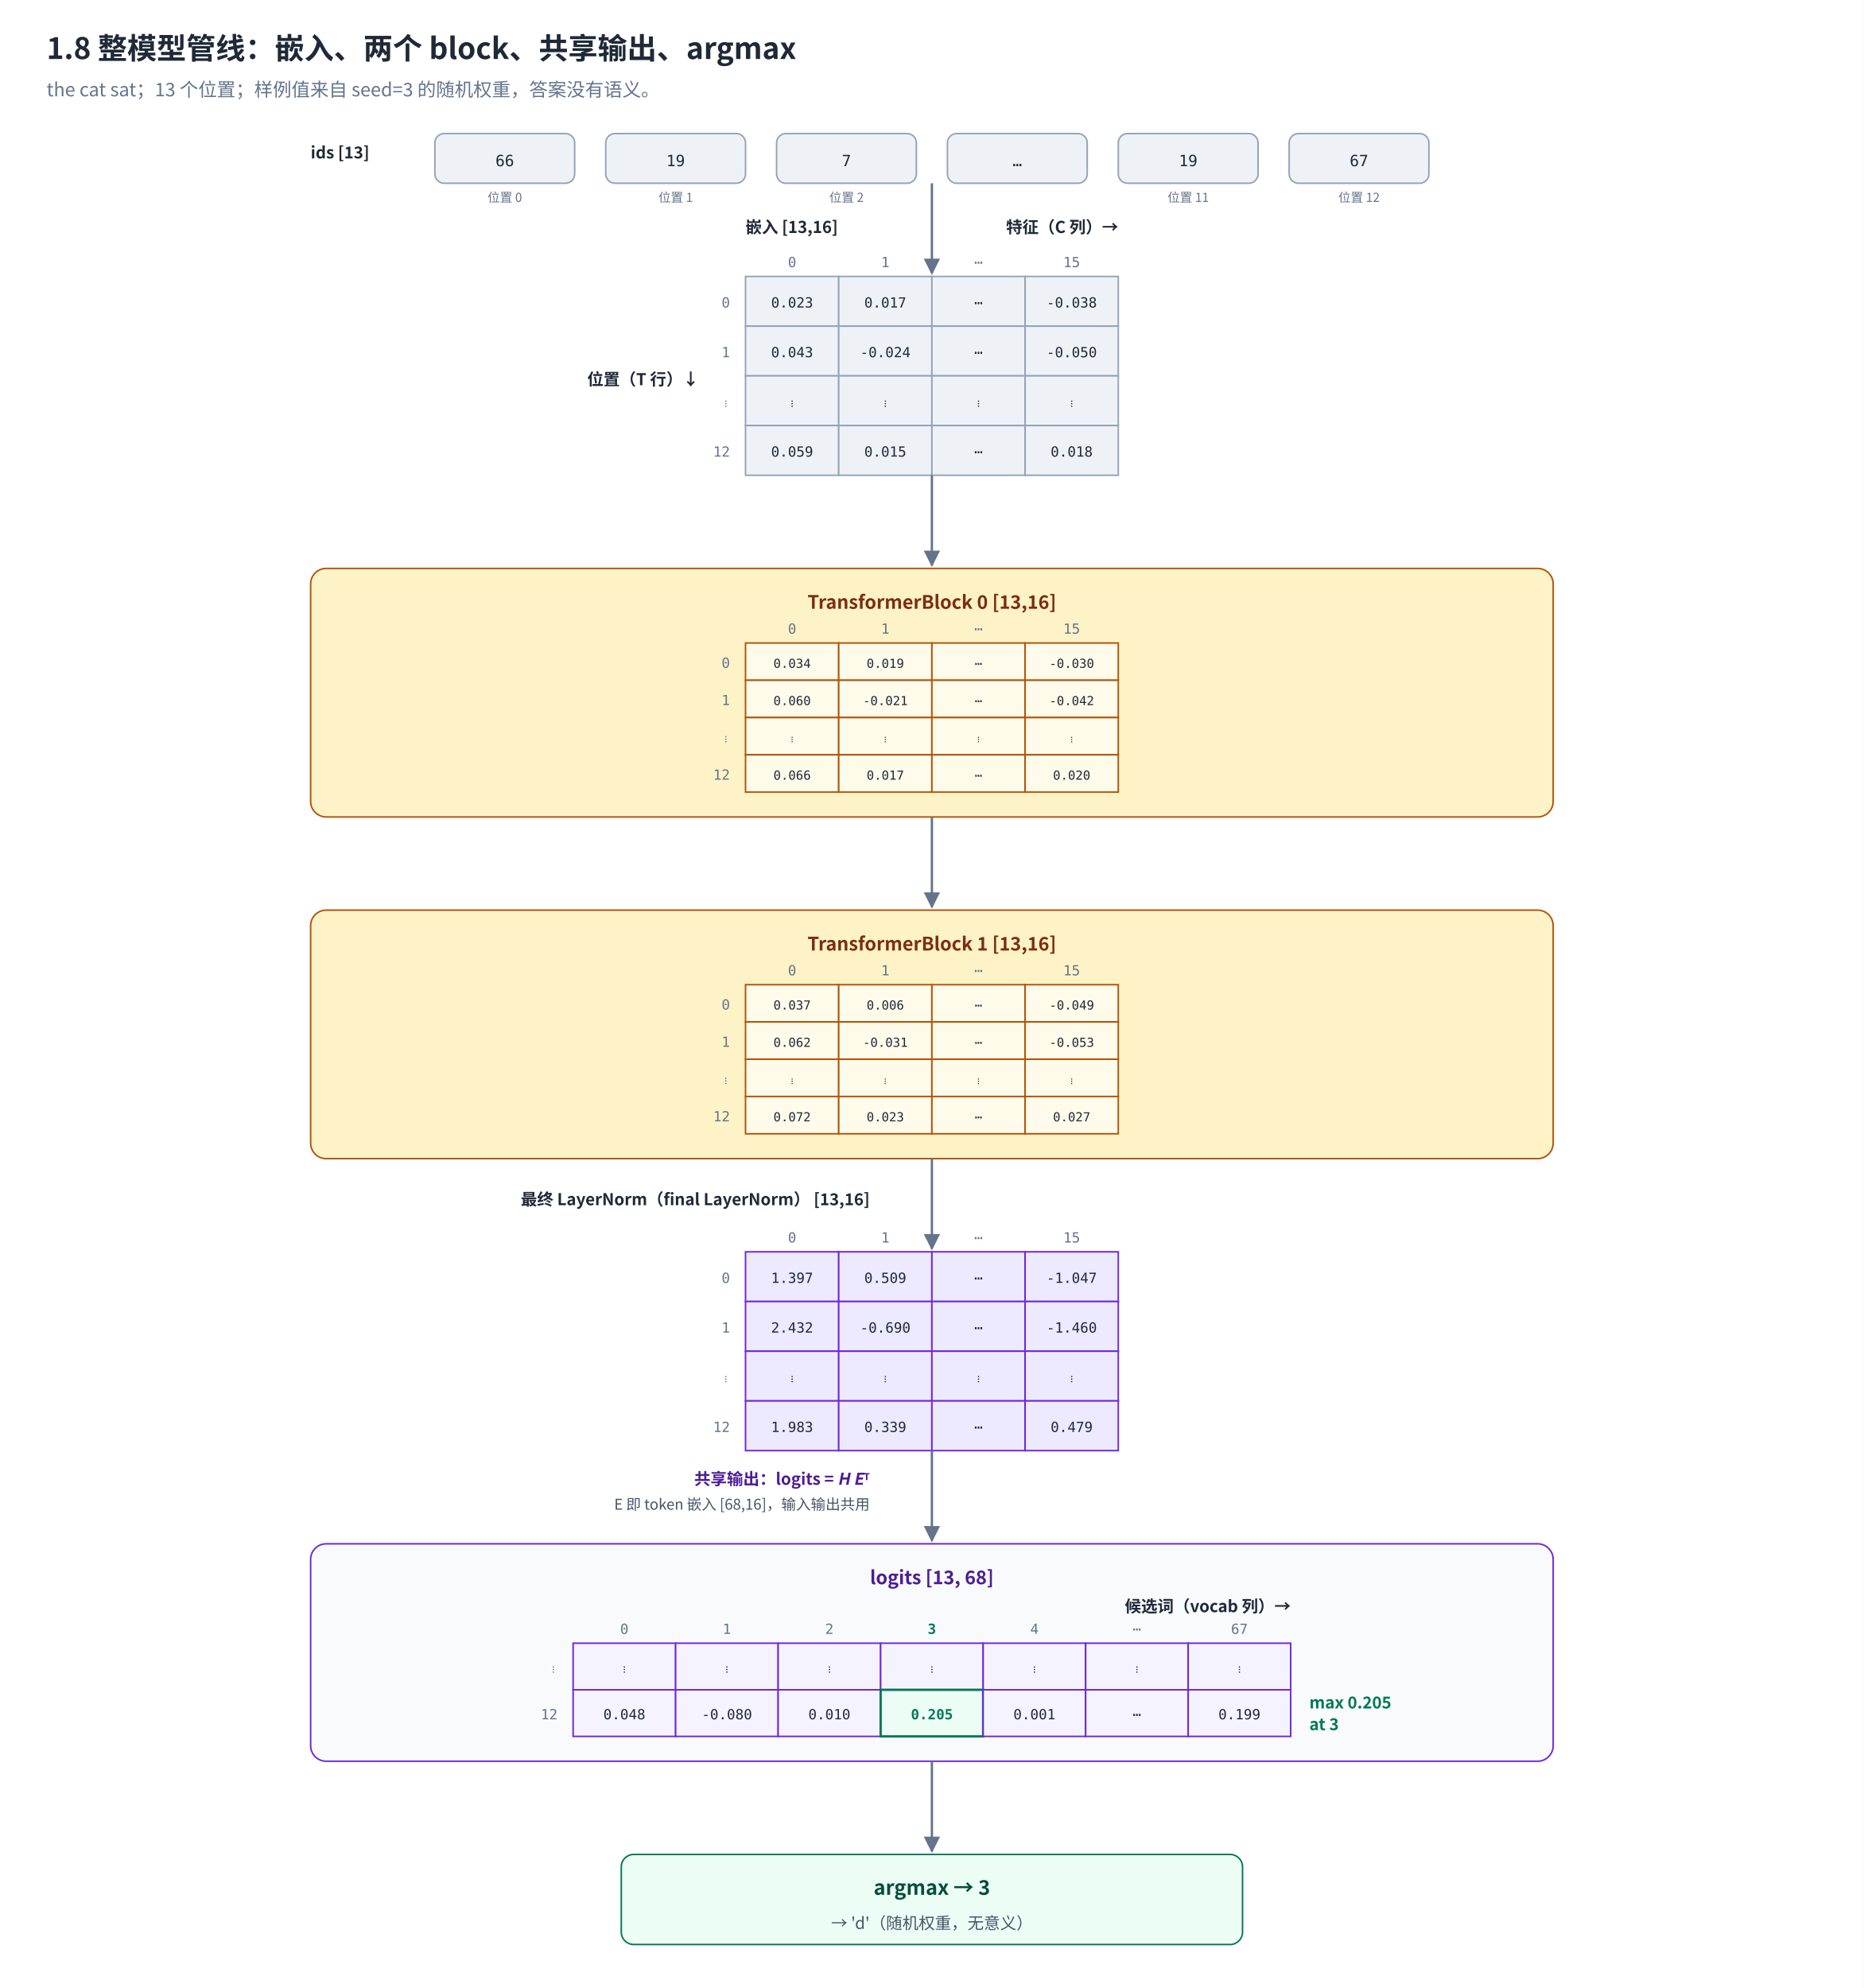
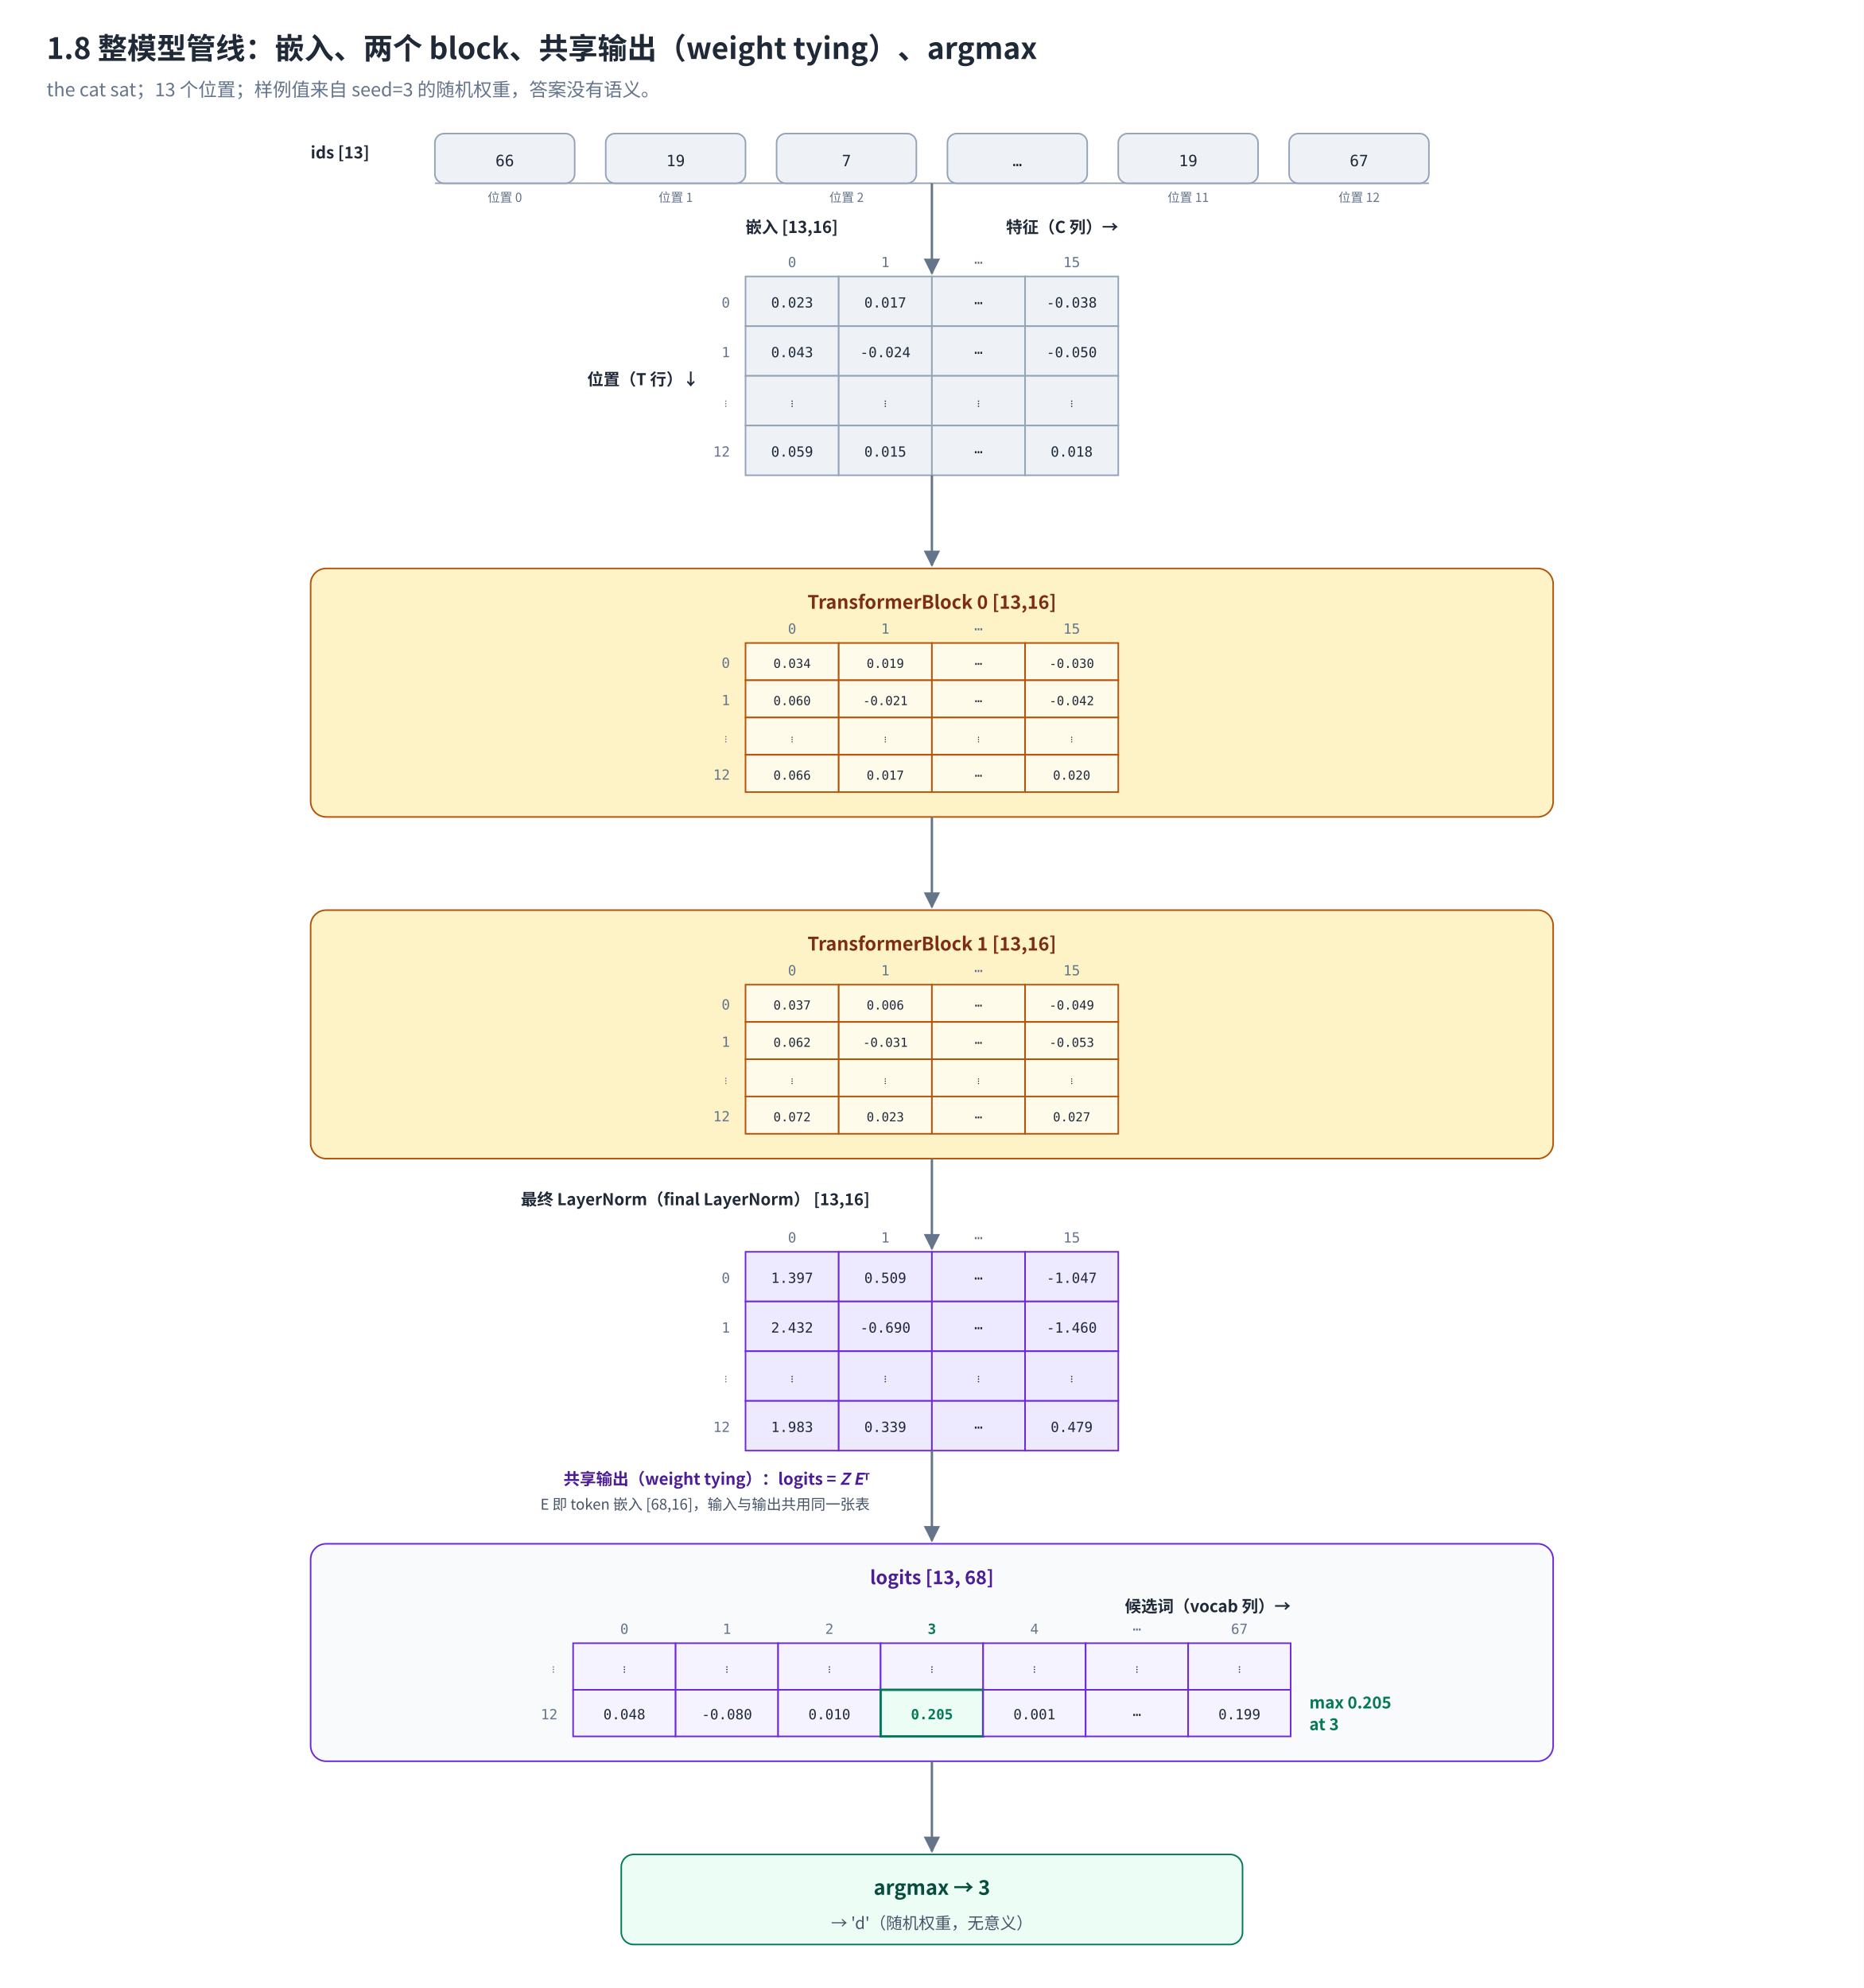
<svg xmlns="http://www.w3.org/2000/svg" width="1200" height="1280" viewBox="0 0 1200 1280" role="img" aria-labelledby="title desc">
  <rect width="1200" height="1280" fill="#ffffff" />
-   <text x="30" y="38" text-anchor="start" font-family="system-ui, 'Noto Sans CJK SC', 'Noto Sans SC', sans-serif" font-size="19" font-weight="600" fill="#1f2937">1.8 整模型管线：嵌入、两个 block、共享输出、argmax</text>
+   <text x="30" y="38" text-anchor="start" font-family="system-ui, 'Noto Sans CJK SC', 'Noto Sans SC', sans-serif" font-size="19" font-weight="600" fill="#1f2937">1.8 整模型管线：嵌入、两个 block、共享输出（weight tying）、argmax</text>
  <text x="30" y="62" text-anchor="start" font-family="system-ui, 'Noto Sans CJK SC', 'Noto Sans SC', sans-serif" font-size="12" font-weight="normal" fill="#64748b">the cat sat；13 个位置；样例值来自 seed=3 的随机权重，答案没有语义。</text>
  <text x="200" y="102" text-anchor="start" font-family="system-ui, 'Noto Sans CJK SC', 'Noto Sans SC', sans-serif" font-size="10.5" font-weight="600" fill="#1f2937">ids [13]</text>
+   <line x1="280" y1="118" x2="920" y2="118" stroke="#94a3b8" stroke-width="1" />
  <rect x="280" y="86" width="90" height="32" rx="6" fill="#eef2f7" stroke="#94a3b8" />
  <text x="325" y="107" text-anchor="middle" font-family="ui-monospace, monospace" font-size="10" font-weight="normal" fill="#1f2937">66</text>
  <text x="325" y="130" text-anchor="middle" font-family="system-ui, 'Noto Sans CJK SC', 'Noto Sans SC', sans-serif" font-size="8" font-weight="normal" fill="#64748b">位置 0</text>
  <rect x="390" y="86" width="90" height="32" rx="6" fill="#eef2f7" stroke="#94a3b8" />
  <text x="435" y="107" text-anchor="middle" font-family="ui-monospace, monospace" font-size="10" font-weight="normal" fill="#1f2937">19</text>
  <text x="435" y="130" text-anchor="middle" font-family="system-ui, 'Noto Sans CJK SC', 'Noto Sans SC', sans-serif" font-size="8" font-weight="normal" fill="#64748b">位置 1</text>
  <rect x="500" y="86" width="90" height="32" rx="6" fill="#eef2f7" stroke="#94a3b8" />
  <text x="545" y="107" text-anchor="middle" font-family="ui-monospace, monospace" font-size="10" font-weight="normal" fill="#1f2937">7</text>
  <text x="545" y="130" text-anchor="middle" font-family="system-ui, 'Noto Sans CJK SC', 'Noto Sans SC', sans-serif" font-size="8" font-weight="normal" fill="#64748b">位置 2</text>
  <rect x="610" y="86" width="90" height="32" rx="6" fill="#eef2f7" stroke="#94a3b8" />
  <text x="655" y="107" text-anchor="middle" font-family="ui-monospace, monospace" font-size="10" font-weight="normal" fill="#1f2937">…</text>
  <rect x="720" y="86" width="90" height="32" rx="6" fill="#eef2f7" stroke="#94a3b8" />
  <text x="765" y="107" text-anchor="middle" font-family="ui-monospace, monospace" font-size="10" font-weight="normal" fill="#1f2937">19</text>
  <text x="765" y="130" text-anchor="middle" font-family="system-ui, 'Noto Sans CJK SC', 'Noto Sans SC', sans-serif" font-size="8" font-weight="normal" fill="#64748b">位置 11</text>
  <rect x="830" y="86" width="90" height="32" rx="6" fill="#eef2f7" stroke="#94a3b8" />
  <text x="875" y="107" text-anchor="middle" font-family="ui-monospace, monospace" font-size="10" font-weight="normal" fill="#1f2937">67</text>
  <text x="875" y="130" text-anchor="middle" font-family="system-ui, 'Noto Sans CJK SC', 'Noto Sans SC', sans-serif" font-size="8" font-weight="normal" fill="#64748b">位置 12</text>
  <line x1="600" y1="118" x2="600" y2="176" stroke="#64748b" stroke-width="1.5" marker-end="url(#arrow)" />
  <text x="480" y="150" text-anchor="start" font-family="system-ui, 'Noto Sans CJK SC', 'Noto Sans SC', sans-serif" font-size="10.5" font-weight="600" fill="#1f2937">嵌入 [13,16]</text>
  <text x="720" y="150" text-anchor="end" font-family="system-ui, 'Noto Sans CJK SC', 'Noto Sans SC', sans-serif" font-size="10.5" font-weight="600" fill="#1f2937">特征（C 列）→</text>
  <text x="450" y="248" text-anchor="end" font-family="system-ui, 'Noto Sans CJK SC', 'Noto Sans SC', sans-serif" font-size="10.5" font-weight="600" fill="#1f2937">位置（T 行）↓</text>
  <rect x="480" y="178" width="60" height="32" fill="#eef2f7" stroke="#94a3b8" />
  <text x="510" y="198" text-anchor="middle" font-family="ui-monospace, monospace" font-size="9" font-weight="normal" fill="#1f2937">0.023</text>
  <rect x="540" y="178" width="60" height="32" fill="#eef2f7" stroke="#94a3b8" />
  <text x="570" y="198" text-anchor="middle" font-family="ui-monospace, monospace" font-size="9" font-weight="normal" fill="#1f2937">0.017</text>
  <rect x="600" y="178" width="60" height="32" fill="#eef2f7" stroke="#94a3b8" />
  <text x="630" y="198" text-anchor="middle" font-family="ui-monospace, monospace" font-size="9" font-weight="normal" fill="#1f2937">⋯</text>
  <rect x="660" y="178" width="60" height="32" fill="#eef2f7" stroke="#94a3b8" />
  <text x="690" y="198" text-anchor="middle" font-family="ui-monospace, monospace" font-size="9" font-weight="normal" fill="#1f2937">-0.038</text>
  <rect x="480" y="210" width="60" height="32" fill="#eef2f7" stroke="#94a3b8" />
  <text x="510" y="230" text-anchor="middle" font-family="ui-monospace, monospace" font-size="9" font-weight="normal" fill="#1f2937">0.043</text>
  <rect x="540" y="210" width="60" height="32" fill="#eef2f7" stroke="#94a3b8" />
  <text x="570" y="230" text-anchor="middle" font-family="ui-monospace, monospace" font-size="9" font-weight="normal" fill="#1f2937">-0.024</text>
  <rect x="600" y="210" width="60" height="32" fill="#eef2f7" stroke="#94a3b8" />
  <text x="630" y="230" text-anchor="middle" font-family="ui-monospace, monospace" font-size="9" font-weight="normal" fill="#1f2937">⋯</text>
  <rect x="660" y="210" width="60" height="32" fill="#eef2f7" stroke="#94a3b8" />
  <text x="690" y="230" text-anchor="middle" font-family="ui-monospace, monospace" font-size="9" font-weight="normal" fill="#1f2937">-0.050</text>
  <rect x="480" y="242" width="60" height="32" fill="#eef2f7" stroke="#94a3b8" />
  <text x="510" y="262" text-anchor="middle" font-family="ui-monospace, monospace" font-size="9" font-weight="normal" fill="#1f2937">⋮</text>
  <rect x="540" y="242" width="60" height="32" fill="#eef2f7" stroke="#94a3b8" />
  <text x="570" y="262" text-anchor="middle" font-family="ui-monospace, monospace" font-size="9" font-weight="normal" fill="#1f2937">⋮</text>
  <rect x="600" y="242" width="60" height="32" fill="#eef2f7" stroke="#94a3b8" />
  <text x="630" y="262" text-anchor="middle" font-family="ui-monospace, monospace" font-size="9" font-weight="normal" fill="#1f2937">⋮</text>
  <rect x="660" y="242" width="60" height="32" fill="#eef2f7" stroke="#94a3b8" />
  <text x="690" y="262" text-anchor="middle" font-family="ui-monospace, monospace" font-size="9" font-weight="normal" fill="#1f2937">⋮</text>
  <rect x="480" y="274" width="60" height="32" fill="#eef2f7" stroke="#94a3b8" />
  <text x="510" y="294" text-anchor="middle" font-family="ui-monospace, monospace" font-size="9" font-weight="normal" fill="#1f2937">0.059</text>
  <rect x="540" y="274" width="60" height="32" fill="#eef2f7" stroke="#94a3b8" />
  <text x="570" y="294" text-anchor="middle" font-family="ui-monospace, monospace" font-size="9" font-weight="normal" fill="#1f2937">0.015</text>
  <rect x="600" y="274" width="60" height="32" fill="#eef2f7" stroke="#94a3b8" />
  <text x="630" y="294" text-anchor="middle" font-family="ui-monospace, monospace" font-size="9" font-weight="normal" fill="#1f2937">⋯</text>
  <rect x="660" y="274" width="60" height="32" fill="#eef2f7" stroke="#94a3b8" />
  <text x="690" y="294" text-anchor="middle" font-family="ui-monospace, monospace" font-size="9" font-weight="normal" fill="#1f2937">0.018</text>
  <text x="470" y="198" text-anchor="end" font-family="ui-monospace, monospace" font-size="9" font-weight="normal" fill="#64748b">0</text>
  <text x="470" y="230" text-anchor="end" font-family="ui-monospace, monospace" font-size="9" font-weight="normal" fill="#64748b">1</text>
  <text x="470" y="262" text-anchor="end" font-family="ui-monospace, monospace" font-size="9" font-weight="normal" fill="#64748b">⋮</text>
  <text x="470" y="294" text-anchor="end" font-family="ui-monospace, monospace" font-size="9" font-weight="normal" fill="#64748b">12</text>
  <text x="510" y="172" text-anchor="middle" font-family="ui-monospace, monospace" font-size="9" font-weight="normal" fill="#64748b">0</text>
  <text x="570" y="172" text-anchor="middle" font-family="ui-monospace, monospace" font-size="9" font-weight="normal" fill="#64748b">1</text>
  <text x="630" y="172" text-anchor="middle" font-family="ui-monospace, monospace" font-size="9" font-weight="normal" fill="#64748b">⋯</text>
  <text x="690" y="172" text-anchor="middle" font-family="ui-monospace, monospace" font-size="9" font-weight="normal" fill="#64748b">15</text>
  <line x1="600" y1="306" x2="600" y2="364" stroke="#64748b" stroke-width="1.5" marker-end="url(#arrow)" />
  <rect x="200" y="366" width="800" height="160" rx="10" fill="#fef3c7" stroke="#b45309" />
  <text x="600" y="392" text-anchor="middle" font-family="system-ui, 'Noto Sans CJK SC', 'Noto Sans SC', sans-serif" font-size="12" font-weight="600" fill="#7c2d12">TransformerBlock 0 [13,16]</text>
  <rect x="480" y="414" width="60" height="24" fill="#fffbeb" stroke="#b45309" />
  <text x="510" y="430" text-anchor="middle" font-family="ui-monospace, monospace" font-size="8" font-weight="normal" fill="#1f2937">0.034</text>
  <rect x="540" y="414" width="60" height="24" fill="#fffbeb" stroke="#b45309" />
  <text x="570" y="430" text-anchor="middle" font-family="ui-monospace, monospace" font-size="8" font-weight="normal" fill="#1f2937">0.019</text>
  <rect x="600" y="414" width="60" height="24" fill="#fffbeb" stroke="#b45309" />
  <text x="630" y="430" text-anchor="middle" font-family="ui-monospace, monospace" font-size="8" font-weight="normal" fill="#1f2937">⋯</text>
  <rect x="660" y="414" width="60" height="24" fill="#fffbeb" stroke="#b45309" />
  <text x="690" y="430" text-anchor="middle" font-family="ui-monospace, monospace" font-size="8" font-weight="normal" fill="#1f2937">-0.030</text>
  <rect x="480" y="438" width="60" height="24" fill="#fffbeb" stroke="#b45309" />
  <text x="510" y="454" text-anchor="middle" font-family="ui-monospace, monospace" font-size="8" font-weight="normal" fill="#1f2937">0.060</text>
  <rect x="540" y="438" width="60" height="24" fill="#fffbeb" stroke="#b45309" />
  <text x="570" y="454" text-anchor="middle" font-family="ui-monospace, monospace" font-size="8" font-weight="normal" fill="#1f2937">-0.021</text>
  <rect x="600" y="438" width="60" height="24" fill="#fffbeb" stroke="#b45309" />
  <text x="630" y="454" text-anchor="middle" font-family="ui-monospace, monospace" font-size="8" font-weight="normal" fill="#1f2937">⋯</text>
  <rect x="660" y="438" width="60" height="24" fill="#fffbeb" stroke="#b45309" />
  <text x="690" y="454" text-anchor="middle" font-family="ui-monospace, monospace" font-size="8" font-weight="normal" fill="#1f2937">-0.042</text>
  <rect x="480" y="462" width="60" height="24" fill="#fffbeb" stroke="#b45309" />
  <text x="510" y="478" text-anchor="middle" font-family="ui-monospace, monospace" font-size="8" font-weight="normal" fill="#1f2937">⋮</text>
  <rect x="540" y="462" width="60" height="24" fill="#fffbeb" stroke="#b45309" />
  <text x="570" y="478" text-anchor="middle" font-family="ui-monospace, monospace" font-size="8" font-weight="normal" fill="#1f2937">⋮</text>
  <rect x="600" y="462" width="60" height="24" fill="#fffbeb" stroke="#b45309" />
  <text x="630" y="478" text-anchor="middle" font-family="ui-monospace, monospace" font-size="8" font-weight="normal" fill="#1f2937">⋮</text>
  <rect x="660" y="462" width="60" height="24" fill="#fffbeb" stroke="#b45309" />
  <text x="690" y="478" text-anchor="middle" font-family="ui-monospace, monospace" font-size="8" font-weight="normal" fill="#1f2937">⋮</text>
  <rect x="480" y="486" width="60" height="24" fill="#fffbeb" stroke="#b45309" />
  <text x="510" y="502" text-anchor="middle" font-family="ui-monospace, monospace" font-size="8" font-weight="normal" fill="#1f2937">0.066</text>
  <rect x="540" y="486" width="60" height="24" fill="#fffbeb" stroke="#b45309" />
  <text x="570" y="502" text-anchor="middle" font-family="ui-monospace, monospace" font-size="8" font-weight="normal" fill="#1f2937">0.017</text>
  <rect x="600" y="486" width="60" height="24" fill="#fffbeb" stroke="#b45309" />
  <text x="630" y="502" text-anchor="middle" font-family="ui-monospace, monospace" font-size="8" font-weight="normal" fill="#1f2937">⋯</text>
  <rect x="660" y="486" width="60" height="24" fill="#fffbeb" stroke="#b45309" />
  <text x="690" y="502" text-anchor="middle" font-family="ui-monospace, monospace" font-size="8" font-weight="normal" fill="#1f2937">0.020</text>
  <text x="470" y="430" text-anchor="end" font-family="ui-monospace, monospace" font-size="9" font-weight="normal" fill="#64748b">0</text>
  <text x="470" y="454" text-anchor="end" font-family="ui-monospace, monospace" font-size="9" font-weight="normal" fill="#64748b">1</text>
  <text x="470" y="478" text-anchor="end" font-family="ui-monospace, monospace" font-size="9" font-weight="normal" fill="#64748b">⋮</text>
  <text x="470" y="502" text-anchor="end" font-family="ui-monospace, monospace" font-size="9" font-weight="normal" fill="#64748b">12</text>
  <text x="510" y="408" text-anchor="middle" font-family="ui-monospace, monospace" font-size="9" font-weight="normal" fill="#64748b">0</text>
  <text x="570" y="408" text-anchor="middle" font-family="ui-monospace, monospace" font-size="9" font-weight="normal" fill="#64748b">1</text>
  <text x="630" y="408" text-anchor="middle" font-family="ui-monospace, monospace" font-size="9" font-weight="normal" fill="#64748b">⋯</text>
  <text x="690" y="408" text-anchor="middle" font-family="ui-monospace, monospace" font-size="9" font-weight="normal" fill="#64748b">15</text>
  <line x1="600" y1="526" x2="600" y2="584" stroke="#64748b" stroke-width="1.5" marker-end="url(#arrow)" />
  <rect x="200" y="586" width="800" height="160" rx="10" fill="#fef3c7" stroke="#b45309" />
  <text x="600" y="612" text-anchor="middle" font-family="system-ui, 'Noto Sans CJK SC', 'Noto Sans SC', sans-serif" font-size="12" font-weight="600" fill="#7c2d12">TransformerBlock 1 [13,16]</text>
  <rect x="480" y="634" width="60" height="24" fill="#fffbeb" stroke="#b45309" />
  <text x="510" y="650" text-anchor="middle" font-family="ui-monospace, monospace" font-size="8" font-weight="normal" fill="#1f2937">0.037</text>
  <rect x="540" y="634" width="60" height="24" fill="#fffbeb" stroke="#b45309" />
  <text x="570" y="650" text-anchor="middle" font-family="ui-monospace, monospace" font-size="8" font-weight="normal" fill="#1f2937">0.006</text>
  <rect x="600" y="634" width="60" height="24" fill="#fffbeb" stroke="#b45309" />
  <text x="630" y="650" text-anchor="middle" font-family="ui-monospace, monospace" font-size="8" font-weight="normal" fill="#1f2937">⋯</text>
  <rect x="660" y="634" width="60" height="24" fill="#fffbeb" stroke="#b45309" />
  <text x="690" y="650" text-anchor="middle" font-family="ui-monospace, monospace" font-size="8" font-weight="normal" fill="#1f2937">-0.049</text>
  <rect x="480" y="658" width="60" height="24" fill="#fffbeb" stroke="#b45309" />
  <text x="510" y="674" text-anchor="middle" font-family="ui-monospace, monospace" font-size="8" font-weight="normal" fill="#1f2937">0.062</text>
  <rect x="540" y="658" width="60" height="24" fill="#fffbeb" stroke="#b45309" />
  <text x="570" y="674" text-anchor="middle" font-family="ui-monospace, monospace" font-size="8" font-weight="normal" fill="#1f2937">-0.031</text>
  <rect x="600" y="658" width="60" height="24" fill="#fffbeb" stroke="#b45309" />
  <text x="630" y="674" text-anchor="middle" font-family="ui-monospace, monospace" font-size="8" font-weight="normal" fill="#1f2937">⋯</text>
  <rect x="660" y="658" width="60" height="24" fill="#fffbeb" stroke="#b45309" />
  <text x="690" y="674" text-anchor="middle" font-family="ui-monospace, monospace" font-size="8" font-weight="normal" fill="#1f2937">-0.053</text>
  <rect x="480" y="682" width="60" height="24" fill="#fffbeb" stroke="#b45309" />
  <text x="510" y="698" text-anchor="middle" font-family="ui-monospace, monospace" font-size="8" font-weight="normal" fill="#1f2937">⋮</text>
  <rect x="540" y="682" width="60" height="24" fill="#fffbeb" stroke="#b45309" />
  <text x="570" y="698" text-anchor="middle" font-family="ui-monospace, monospace" font-size="8" font-weight="normal" fill="#1f2937">⋮</text>
  <rect x="600" y="682" width="60" height="24" fill="#fffbeb" stroke="#b45309" />
  <text x="630" y="698" text-anchor="middle" font-family="ui-monospace, monospace" font-size="8" font-weight="normal" fill="#1f2937">⋮</text>
  <rect x="660" y="682" width="60" height="24" fill="#fffbeb" stroke="#b45309" />
  <text x="690" y="698" text-anchor="middle" font-family="ui-monospace, monospace" font-size="8" font-weight="normal" fill="#1f2937">⋮</text>
  <rect x="480" y="706" width="60" height="24" fill="#fffbeb" stroke="#b45309" />
  <text x="510" y="722" text-anchor="middle" font-family="ui-monospace, monospace" font-size="8" font-weight="normal" fill="#1f2937">0.072</text>
  <rect x="540" y="706" width="60" height="24" fill="#fffbeb" stroke="#b45309" />
  <text x="570" y="722" text-anchor="middle" font-family="ui-monospace, monospace" font-size="8" font-weight="normal" fill="#1f2937">0.023</text>
  <rect x="600" y="706" width="60" height="24" fill="#fffbeb" stroke="#b45309" />
  <text x="630" y="722" text-anchor="middle" font-family="ui-monospace, monospace" font-size="8" font-weight="normal" fill="#1f2937">⋯</text>
  <rect x="660" y="706" width="60" height="24" fill="#fffbeb" stroke="#b45309" />
  <text x="690" y="722" text-anchor="middle" font-family="ui-monospace, monospace" font-size="8" font-weight="normal" fill="#1f2937">0.027</text>
  <text x="470" y="650" text-anchor="end" font-family="ui-monospace, monospace" font-size="9" font-weight="normal" fill="#64748b">0</text>
  <text x="470" y="674" text-anchor="end" font-family="ui-monospace, monospace" font-size="9" font-weight="normal" fill="#64748b">1</text>
  <text x="470" y="698" text-anchor="end" font-family="ui-monospace, monospace" font-size="9" font-weight="normal" fill="#64748b">⋮</text>
  <text x="470" y="722" text-anchor="end" font-family="ui-monospace, monospace" font-size="9" font-weight="normal" fill="#64748b">12</text>
  <text x="510" y="628" text-anchor="middle" font-family="ui-monospace, monospace" font-size="9" font-weight="normal" fill="#64748b">0</text>
  <text x="570" y="628" text-anchor="middle" font-family="ui-monospace, monospace" font-size="9" font-weight="normal" fill="#64748b">1</text>
  <text x="630" y="628" text-anchor="middle" font-family="ui-monospace, monospace" font-size="9" font-weight="normal" fill="#64748b">⋯</text>
  <text x="690" y="628" text-anchor="middle" font-family="ui-monospace, monospace" font-size="9" font-weight="normal" fill="#64748b">15</text>
  <line x1="600" y1="746" x2="600" y2="804" stroke="#64748b" stroke-width="1.5" marker-end="url(#arrow)" />
  <text x="560" y="776" text-anchor="end" font-family="system-ui, 'Noto Sans CJK SC', 'Noto Sans SC', sans-serif" font-size="10.5" font-weight="600" fill="#1f2937">最终 LayerNorm（final LayerNorm） [13,16]</text>
  <rect x="480" y="806" width="60" height="32" fill="#ede9fe" stroke="#6d28d9" />
  <text x="510" y="826" text-anchor="middle" font-family="ui-monospace, monospace" font-size="9" font-weight="normal" fill="#1f2937">1.397</text>
  <rect x="540" y="806" width="60" height="32" fill="#ede9fe" stroke="#6d28d9" />
  <text x="570" y="826" text-anchor="middle" font-family="ui-monospace, monospace" font-size="9" font-weight="normal" fill="#1f2937">0.509</text>
  <rect x="600" y="806" width="60" height="32" fill="#ede9fe" stroke="#6d28d9" />
  <text x="630" y="826" text-anchor="middle" font-family="ui-monospace, monospace" font-size="9" font-weight="normal" fill="#1f2937">⋯</text>
  <rect x="660" y="806" width="60" height="32" fill="#ede9fe" stroke="#6d28d9" />
  <text x="690" y="826" text-anchor="middle" font-family="ui-monospace, monospace" font-size="9" font-weight="normal" fill="#1f2937">-1.047</text>
  <rect x="480" y="838" width="60" height="32" fill="#ede9fe" stroke="#6d28d9" />
  <text x="510" y="858" text-anchor="middle" font-family="ui-monospace, monospace" font-size="9" font-weight="normal" fill="#1f2937">2.432</text>
  <rect x="540" y="838" width="60" height="32" fill="#ede9fe" stroke="#6d28d9" />
  <text x="570" y="858" text-anchor="middle" font-family="ui-monospace, monospace" font-size="9" font-weight="normal" fill="#1f2937">-0.690</text>
  <rect x="600" y="838" width="60" height="32" fill="#ede9fe" stroke="#6d28d9" />
  <text x="630" y="858" text-anchor="middle" font-family="ui-monospace, monospace" font-size="9" font-weight="normal" fill="#1f2937">⋯</text>
  <rect x="660" y="838" width="60" height="32" fill="#ede9fe" stroke="#6d28d9" />
  <text x="690" y="858" text-anchor="middle" font-family="ui-monospace, monospace" font-size="9" font-weight="normal" fill="#1f2937">-1.460</text>
  <rect x="480" y="870" width="60" height="32" fill="#ede9fe" stroke="#6d28d9" />
  <text x="510" y="890" text-anchor="middle" font-family="ui-monospace, monospace" font-size="9" font-weight="normal" fill="#1f2937">⋮</text>
  <rect x="540" y="870" width="60" height="32" fill="#ede9fe" stroke="#6d28d9" />
  <text x="570" y="890" text-anchor="middle" font-family="ui-monospace, monospace" font-size="9" font-weight="normal" fill="#1f2937">⋮</text>
  <rect x="600" y="870" width="60" height="32" fill="#ede9fe" stroke="#6d28d9" />
  <text x="630" y="890" text-anchor="middle" font-family="ui-monospace, monospace" font-size="9" font-weight="normal" fill="#1f2937">⋮</text>
  <rect x="660" y="870" width="60" height="32" fill="#ede9fe" stroke="#6d28d9" />
  <text x="690" y="890" text-anchor="middle" font-family="ui-monospace, monospace" font-size="9" font-weight="normal" fill="#1f2937">⋮</text>
  <rect x="480" y="902" width="60" height="32" fill="#ede9fe" stroke="#6d28d9" />
  <text x="510" y="922" text-anchor="middle" font-family="ui-monospace, monospace" font-size="9" font-weight="normal" fill="#1f2937">1.983</text>
  <rect x="540" y="902" width="60" height="32" fill="#ede9fe" stroke="#6d28d9" />
  <text x="570" y="922" text-anchor="middle" font-family="ui-monospace, monospace" font-size="9" font-weight="normal" fill="#1f2937">0.339</text>
  <rect x="600" y="902" width="60" height="32" fill="#ede9fe" stroke="#6d28d9" />
  <text x="630" y="922" text-anchor="middle" font-family="ui-monospace, monospace" font-size="9" font-weight="normal" fill="#1f2937">⋯</text>
  <rect x="660" y="902" width="60" height="32" fill="#ede9fe" stroke="#6d28d9" />
  <text x="690" y="922" text-anchor="middle" font-family="ui-monospace, monospace" font-size="9" font-weight="normal" fill="#1f2937">0.479</text>
  <text x="470" y="826" text-anchor="end" font-family="ui-monospace, monospace" font-size="9" font-weight="normal" fill="#64748b">0</text>
  <text x="470" y="858" text-anchor="end" font-family="ui-monospace, monospace" font-size="9" font-weight="normal" fill="#64748b">1</text>
  <text x="470" y="890" text-anchor="end" font-family="ui-monospace, monospace" font-size="9" font-weight="normal" fill="#64748b">⋮</text>
  <text x="470" y="922" text-anchor="end" font-family="ui-monospace, monospace" font-size="9" font-weight="normal" fill="#64748b">12</text>
  <text x="510" y="800" text-anchor="middle" font-family="ui-monospace, monospace" font-size="9" font-weight="normal" fill="#64748b">0</text>
  <text x="570" y="800" text-anchor="middle" font-family="ui-monospace, monospace" font-size="9" font-weight="normal" fill="#64748b">1</text>
  <text x="630" y="800" text-anchor="middle" font-family="ui-monospace, monospace" font-size="9" font-weight="normal" fill="#64748b">⋯</text>
  <text x="690" y="800" text-anchor="middle" font-family="ui-monospace, monospace" font-size="9" font-weight="normal" fill="#64748b">15</text>
  <line x1="600" y1="934" x2="600" y2="992" stroke="#64748b" stroke-width="1.5" marker-end="url(#arrow)" />
-   <text x="560" y="956" text-anchor="end" font-family="system-ui, 'Noto Sans CJK SC', 'Noto Sans SC', sans-serif" font-size="10.5" font-weight="600" fill="#4c1d95">共享输出：logits = <tspan font-style="italic">H E</tspan>ᵀ</text>
-   <text x="560" y="972" text-anchor="end" font-family="system-ui, 'Noto Sans CJK SC', 'Noto Sans SC', sans-serif" font-size="9.5" font-weight="normal" fill="#475569">E 即 token 嵌入 [68,16]，输入输出共用</text>
+   <text x="560" y="956" text-anchor="end" font-family="system-ui, 'Noto Sans CJK SC', 'Noto Sans SC', sans-serif" font-size="10.5" font-weight="600" fill="#4c1d95">共享输出（weight tying）：logits = <tspan font-style="italic">Z E</tspan>ᵀ</text>
+   <text x="560" y="972" text-anchor="end" font-family="system-ui, 'Noto Sans CJK SC', 'Noto Sans SC', sans-serif" font-size="9.5" font-weight="normal" fill="#475569">E 即 token 嵌入 [68,16]，输入与输出共用同一张表</text>
  <rect x="200" y="994" width="800" height="140" rx="10" fill="#f8fafc" stroke="#6d28d9" />
  <text x="600" y="1020" text-anchor="middle" font-family="system-ui, 'Noto Sans CJK SC', 'Noto Sans SC', sans-serif" font-size="12" font-weight="600" fill="#4c1d95">logits [13, 68]</text>
  <text x="831" y="1038" text-anchor="end" font-family="system-ui, 'Noto Sans CJK SC', 'Noto Sans SC', sans-serif" font-size="10.5" font-weight="600" fill="#1f2937">候选词（vocab 列）→</text>
  <text x="359" y="1077" text-anchor="end" font-family="ui-monospace, monospace" font-size="9" font-weight="normal" fill="#64748b">⋮</text>
  <text x="359" y="1107" text-anchor="end" font-family="ui-monospace, monospace" font-size="9" font-weight="normal" fill="#64748b">12</text>
  <text x="402" y="1052" text-anchor="middle" font-family="ui-monospace, monospace" font-size="9" font-weight="normal" fill="#64748b">0</text>
  <text x="468" y="1052" text-anchor="middle" font-family="ui-monospace, monospace" font-size="9" font-weight="normal" fill="#64748b">1</text>
  <text x="534" y="1052" text-anchor="middle" font-family="ui-monospace, monospace" font-size="9" font-weight="normal" fill="#64748b">2</text>
  <text x="600" y="1052" text-anchor="middle" font-family="ui-monospace, monospace" font-size="9" font-weight="600" fill="#047857">3</text>
  <text x="666" y="1052" text-anchor="middle" font-family="ui-monospace, monospace" font-size="9" font-weight="normal" fill="#64748b">4</text>
  <text x="732" y="1052" text-anchor="middle" font-family="ui-monospace, monospace" font-size="9" font-weight="normal" fill="#64748b">⋯</text>
  <text x="798" y="1052" text-anchor="middle" font-family="ui-monospace, monospace" font-size="9" font-weight="normal" fill="#64748b">67</text>
  <rect x="369" y="1058" width="66" height="30" fill="#f5f3ff" stroke="#6d28d9" />
  <text x="402" y="1077" text-anchor="middle" font-family="ui-monospace, monospace" font-size="9" font-weight="normal" fill="#1f2937">⋮</text>
  <rect x="435" y="1058" width="66" height="30" fill="#f5f3ff" stroke="#6d28d9" />
  <text x="468" y="1077" text-anchor="middle" font-family="ui-monospace, monospace" font-size="9" font-weight="normal" fill="#1f2937">⋮</text>
  <rect x="501" y="1058" width="66" height="30" fill="#f5f3ff" stroke="#6d28d9" />
  <text x="534" y="1077" text-anchor="middle" font-family="ui-monospace, monospace" font-size="9" font-weight="normal" fill="#1f2937">⋮</text>
  <rect x="567" y="1058" width="66" height="30" fill="#f5f3ff" stroke="#6d28d9" />
  <text x="600" y="1077" text-anchor="middle" font-family="ui-monospace, monospace" font-size="9" font-weight="normal" fill="#1f2937">⋮</text>
  <rect x="633" y="1058" width="66" height="30" fill="#f5f3ff" stroke="#6d28d9" />
  <text x="666" y="1077" text-anchor="middle" font-family="ui-monospace, monospace" font-size="9" font-weight="normal" fill="#1f2937">⋮</text>
  <rect x="699" y="1058" width="66" height="30" fill="#f5f3ff" stroke="#6d28d9" />
  <text x="732" y="1077" text-anchor="middle" font-family="ui-monospace, monospace" font-size="9" font-weight="normal" fill="#1f2937">⋮</text>
  <rect x="765" y="1058" width="66" height="30" fill="#f5f3ff" stroke="#6d28d9" />
  <text x="798" y="1077" text-anchor="middle" font-family="ui-monospace, monospace" font-size="9" font-weight="normal" fill="#1f2937">⋮</text>
  <rect x="369" y="1088" width="66" height="30" fill="#f5f3ff" stroke="#6d28d9" />
  <text x="402" y="1107" text-anchor="middle" font-family="ui-monospace, monospace" font-size="9" font-weight="normal" fill="#1f2937">0.048</text>
  <rect x="435" y="1088" width="66" height="30" fill="#f5f3ff" stroke="#6d28d9" />
  <text x="468" y="1107" text-anchor="middle" font-family="ui-monospace, monospace" font-size="9" font-weight="normal" fill="#1f2937">-0.080</text>
  <rect x="501" y="1088" width="66" height="30" fill="#f5f3ff" stroke="#6d28d9" />
  <text x="534" y="1107" text-anchor="middle" font-family="ui-monospace, monospace" font-size="9" font-weight="normal" fill="#1f2937">0.010</text>
  <rect x="567" y="1088" width="66" height="30" fill="#ecfdf5" stroke="#047857" stroke-width="1.5" />
  <text x="600" y="1107" text-anchor="middle" font-family="ui-monospace, monospace" font-size="9" font-weight="700" fill="#047857">0.205</text>
  <rect x="633" y="1088" width="66" height="30" fill="#f5f3ff" stroke="#6d28d9" />
  <text x="666" y="1107" text-anchor="middle" font-family="ui-monospace, monospace" font-size="9" font-weight="normal" fill="#1f2937">0.001</text>
  <rect x="699" y="1088" width="66" height="30" fill="#f5f3ff" stroke="#6d28d9" />
  <text x="732" y="1107" text-anchor="middle" font-family="ui-monospace, monospace" font-size="9" font-weight="normal" fill="#1f2937">⋯</text>
  <rect x="765" y="1088" width="66" height="30" fill="#f5f3ff" stroke="#6d28d9" />
  <text x="798" y="1107" text-anchor="middle" font-family="ui-monospace, monospace" font-size="9" font-weight="normal" fill="#1f2937">0.199</text>
  <text x="843" y="1100" text-anchor="start" font-family="system-ui, 'Noto Sans CJK SC', 'Noto Sans SC', sans-serif" font-size="10.5" font-weight="600" fill="#047857">max 0.205</text>
  <text x="843" y="1114" text-anchor="start" font-family="system-ui, 'Noto Sans CJK SC', 'Noto Sans SC', sans-serif" font-size="10.5" font-weight="600" fill="#047857">at 3</text>
  <line x1="600" y1="1134" x2="600" y2="1192" stroke="#64748b" stroke-width="1.5" marker-end="url(#arrow)" />
  <rect x="400" y="1194" width="400" height="58" rx="8" fill="#ecfdf5" stroke="#047857" />
  <text x="600" y="1220" text-anchor="middle" font-family="system-ui, 'Noto Sans CJK SC', 'Noto Sans SC', sans-serif" font-size="13" font-weight="600" fill="#064e3b">argmax → 3</text>
  <text x="600" y="1242" text-anchor="middle" font-family="system-ui, 'Noto Sans CJK SC', 'Noto Sans SC', sans-serif" font-size="10.5" font-weight="normal" fill="#475569">→ 'd'（随机权重，无意义）</text>
  <defs>
    <marker id="arrow" viewBox="0 0 10 10" refX="9" refY="5" markerWidth="7" markerHeight="7" orient="auto-start-reverse">
      <path d="M 0 0 L 10 5 L 0 10 z" fill="#64748b" />
    </marker>
  </defs>
</svg>
